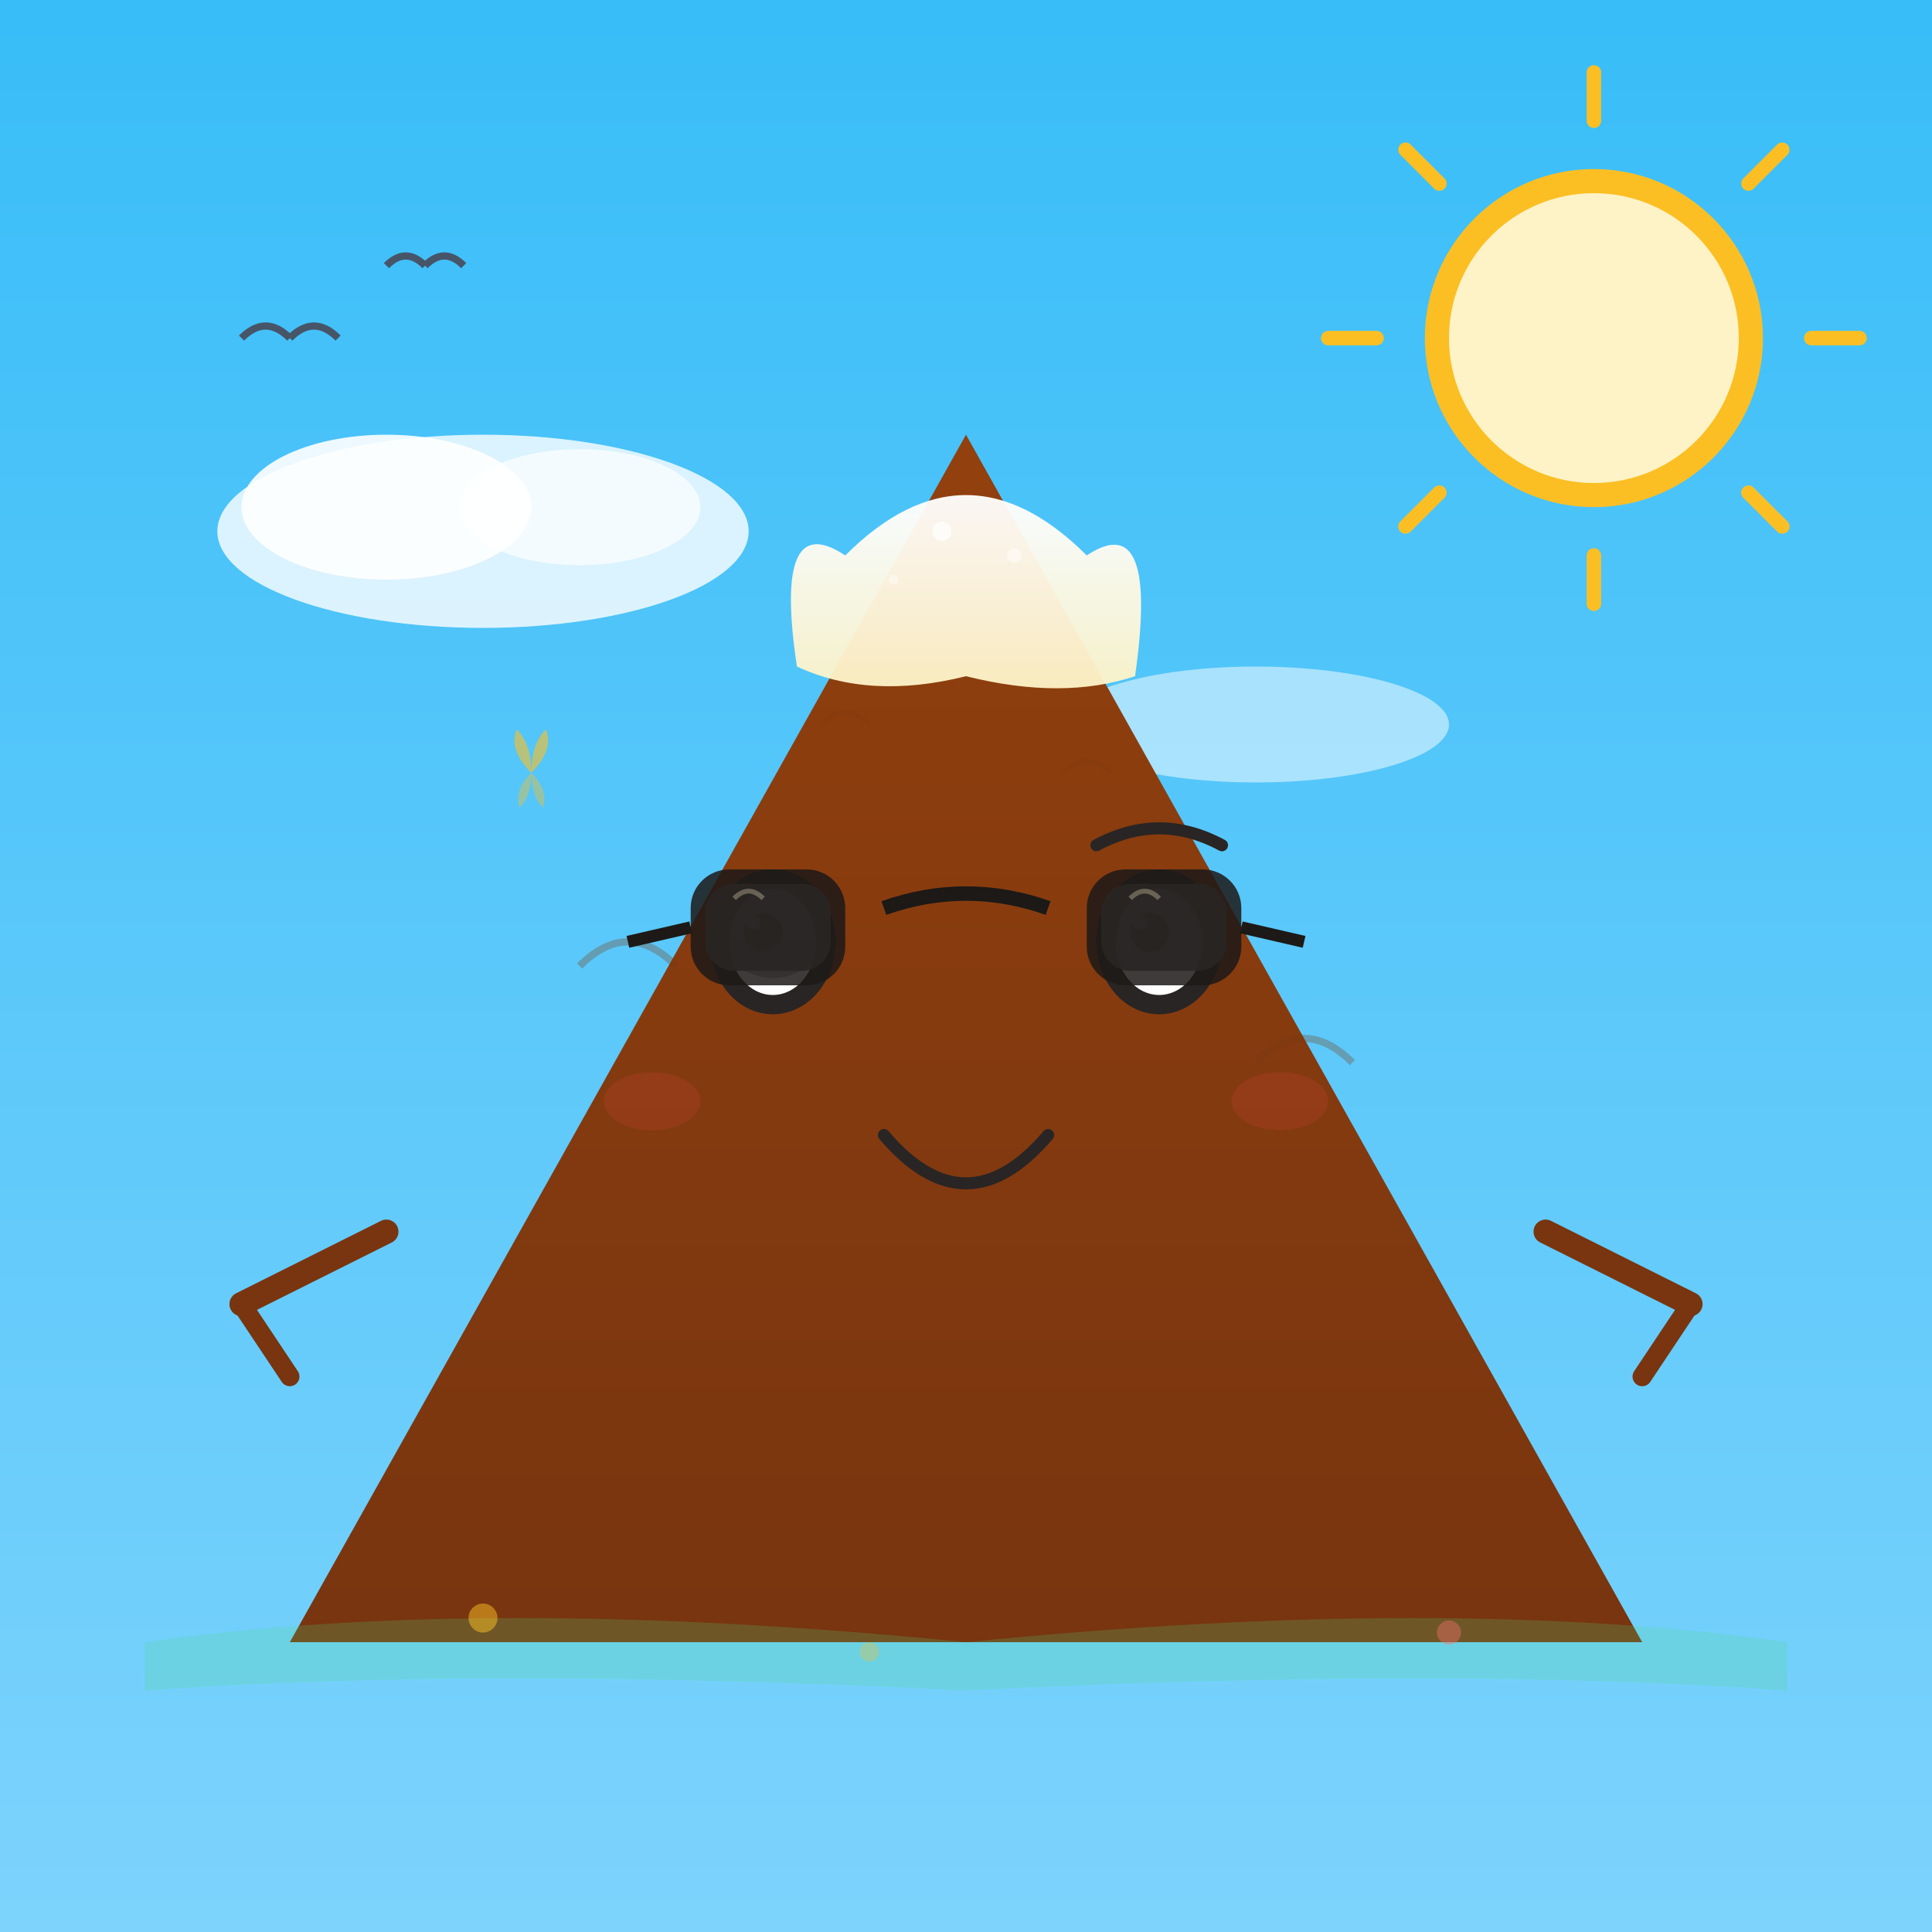
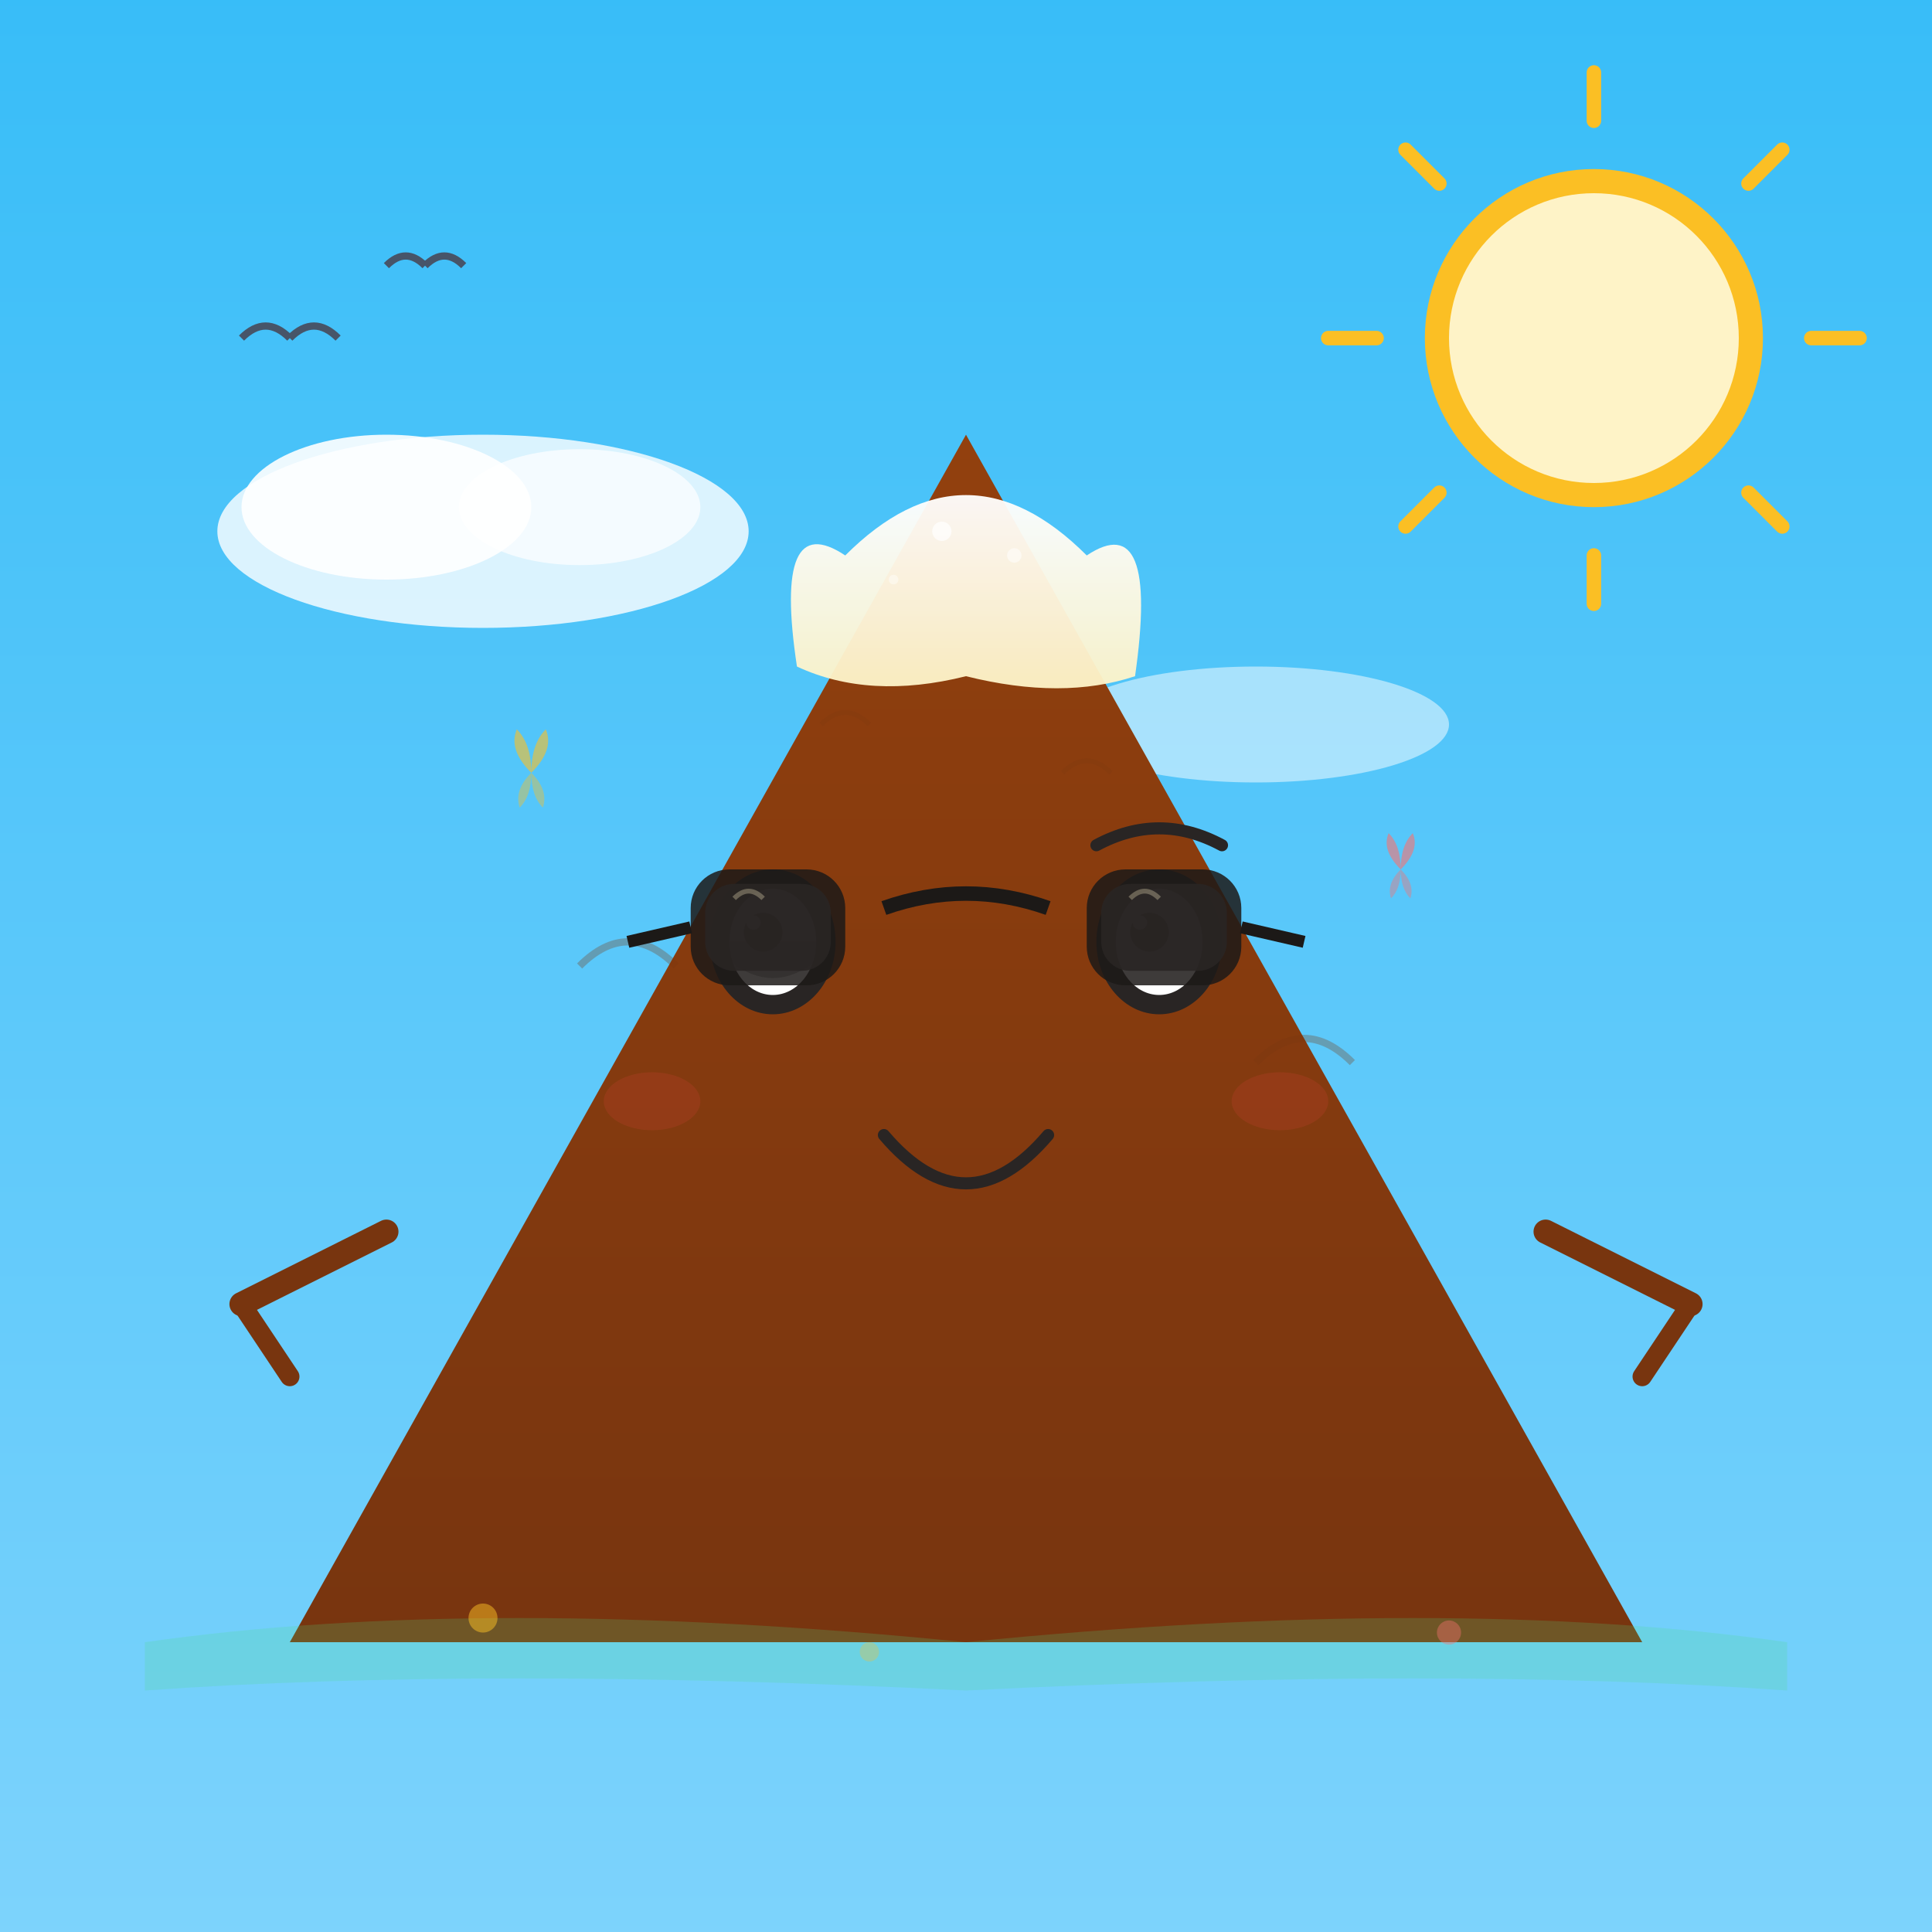
<svg xmlns="http://www.w3.org/2000/svg" viewBox="0 0 400 400">
  <defs>
+     <style>
+       @keyframes blink { 0%,95%,100%{transform:scaleY(1)} 97%{transform:scaleY(0.05)} }
+       .eye-lid{animation:blink 4.5s ease-in-out infinite;transform-origin:200px 195px}
+       @keyframes breathe { 0%,100%{transform:scale(1)} 50%{transform:scale(1.006)} }
+       .mountain-body{animation:breathe 5s ease-in-out infinite;transform-origin:200px 200px}
+       @keyframes puff { 0%,100%{opacity:0.3;transform:scale(1)} 50%{opacity:0.6;transform:scale(1.15)} }
+       .puff{animation:puff 2.5s ease-in-out infinite}
+       .puff:nth-child(2){animation-delay:0.6s}
+       .puff:nth-child(3){animation-delay:1.2s}
+       @keyframes cloud-drift { 0%,100%{transform:translateX(0)} 50%{transform:translateX(10px)} }
+       .cloud{animation:cloud-drift 8s ease-in-out infinite}
+       .cloud:nth-child(2){animation-delay:4s;animation-duration:10s}
+       @keyframes flutter { 0%,100%{transform:translate(0,0)rotate(0deg)} 25%{transform:translate(4px,-6px)rotate(3deg)} 75%{transform:translate(-2px,-3px)rotate(-3deg)} }
+       .flutter{animation:flutter 4s ease-in-out infinite}
+       .flutter:nth-child(2){animation-delay:2s}
+       @keyframes bird-fly{0%,100%{transform:translate(0,0)} 50%{transform:translate(4px,-3px)}}
+       .bird{animation:bird-fly 3s ease-in-out infinite}
+       .bird:nth-child(2){animation-delay:1.5s}
+     </style>
    <linearGradient id="day" x1="0" y1="0" x2="0" y2="1">
      <stop offset="0%" stop-color="#38bdf8" />
      <stop offset="100%" stop-color="#7dd3fc" />
    </linearGradient>
    <linearGradient id="mountain" x1="0" y1="0" x2="0" y2="1">
      <stop offset="0%" stop-color="#92400e" />
      <stop offset="100%" stop-color="#78350f" />
    </linearGradient>
    <linearGradient id="snow" x1="0" y1="0" x2="0" y2="1">
      <stop offset="0%" stop-color="#fff" />
      <stop offset="100%" stop-color="#fef3c7" />
    </linearGradient>
  </defs>
  <rect width="400" height="400" fill="url(#day)" />
  <circle cx="330" cy="70" r="35" fill="#fbbf24" />
  <circle cx="330" cy="70" r="30" fill="#fef3c7" />
-   <line x1="330" y1="25" x2="330" y2="15" stroke="#fbbf24" stroke-width="3" stroke-linecap="round" />
-   <line x1="330" y1="115" x2="330" y2="125" stroke="#fbbf24" stroke-width="3" stroke-linecap="round" />
-   <line x1="285" y1="70" x2="275" y2="70" stroke="#fbbf24" stroke-width="3" stroke-linecap="round" />
-   <line x1="375" y1="70" x2="385" y2="70" stroke="#fbbf24" stroke-width="3" stroke-linecap="round" />
-   <line x1="298" y1="38" x2="291" y2="31" stroke="#fbbf24" stroke-width="3" stroke-linecap="round" />
-   <line x1="362" y1="102" x2="369" y2="109" stroke="#fbbf24" stroke-width="3" stroke-linecap="round" />
-   <line x1="362" y1="38" x2="369" y2="31" stroke="#fbbf24" stroke-width="3" stroke-linecap="round" />
-   <line x1="298" y1="102" x2="291" y2="109" stroke="#fbbf24" stroke-width="3" stroke-linecap="round" />
-   <ellipse cx="100" cy="110" rx="55" ry="20" fill="#fff" opacity="0.8" />
-   <ellipse cx="80" cy="105" rx="30" ry="15" fill="#fff" opacity="0.9" />
-   <ellipse cx="120" cy="105" rx="25" ry="12" fill="#fff" opacity="0.7" />
-   <ellipse cx="260" cy="150" rx="40" ry="12" fill="#fff" opacity="0.5" />
-   <path d="M 50,70 Q 55,65 60,70" fill="none" stroke="#475569" stroke-width="1.5" />
-   <path d="M 60,70 Q 65,65 70,70" fill="none" stroke="#475569" stroke-width="1.5" />
-   <path d="M 80,55 Q 84,51 88,55" fill="none" stroke="#475569" stroke-width="1.5" />
-   <path d="M 88,55 Q 92,51 96,55" fill="none" stroke="#475569" stroke-width="1.5" />
-   <polygon points="200,90 340,340 60,340" fill="url(#mountain)" />
-   <path d="M 120,200 Q 130,190 140,200" fill="none" stroke="#78350f" stroke-width="1.5" opacity="0.3" />
-   <path d="M 260,220 Q 270,210 280,220" fill="none" stroke="#78350f" stroke-width="1.5" opacity="0.3" />
-   <path d="M 170,150 Q 175,145 180,150" fill="none" stroke="#78350f" stroke-width="1" opacity="0.2" />
-   <path d="M 220,160 Q 225,155 230,160" fill="none" stroke="#78350f" stroke-width="1" opacity="0.2" />
-   <path d="M 175,115 Q 200,90 225,115 Q 240,105 235,140             Q 220,145 200,140 Q 180,145 165,138             Q 160,105 175,115 Z" fill="url(#snow)" opacity="0.95" />
-   <circle cx="195" cy="110" r="2" fill="#fff" opacity="0.7" />
-   <circle cx="210" cy="115" r="1.5" fill="#fff" opacity="0.5" />
-   <circle cx="185" cy="120" r="1" fill="#fff" opacity="0.4" />
-   <ellipse cx="160" cy="195" rx="13" ry="15" fill="#292524" />
-   <ellipse cx="160" cy="195" rx="9" ry="11" fill="#fff" />
-   <circle cx="158" cy="193" r="4" fill="#292524" />
-   <circle cx="156" cy="191" r="1.5" fill="#fff" />
-   <path d="M 147,195 Q 160,210 173,195" fill="#292524" opacity="0.3" />
-   <ellipse cx="240" cy="195" rx="13" ry="15" fill="#292524" />
-   <ellipse cx="240" cy="195" rx="9" ry="11" fill="#fff" />
-   <circle cx="238" cy="193" r="4" fill="#292524" />
-   <circle cx="236" cy="191" r="1.5" fill="#fff" />
-   <path d="M 227,175 Q 240,168 253,175" fill="none" stroke="#292524" stroke-width="2.5" stroke-linecap="round" />
+   <g class="puff">
+     <line x1="330" y1="25" x2="330" y2="15" stroke="#fbbf24" stroke-width="3" stroke-linecap="round" />
+     <line x1="330" y1="115" x2="330" y2="125" stroke="#fbbf24" stroke-width="3" stroke-linecap="round" />
+     <line x1="285" y1="70" x2="275" y2="70" stroke="#fbbf24" stroke-width="3" stroke-linecap="round" />
+     <line x1="375" y1="70" x2="385" y2="70" stroke="#fbbf24" stroke-width="3" stroke-linecap="round" />
+   </g>
+   <g class="puff" style="animation-delay:0.6s">
+     <line x1="298" y1="38" x2="291" y2="31" stroke="#fbbf24" stroke-width="3" stroke-linecap="round" />
+     <line x1="362" y1="102" x2="369" y2="109" stroke="#fbbf24" stroke-width="3" stroke-linecap="round" />
+     <line x1="362" y1="38" x2="369" y2="31" stroke="#fbbf24" stroke-width="3" stroke-linecap="round" />
+     <line x1="298" y1="102" x2="291" y2="109" stroke="#fbbf24" stroke-width="3" stroke-linecap="round" />
+   </g>
+   <g class="cloud">
+     <ellipse cx="100" cy="110" rx="55" ry="20" fill="#fff" opacity="0.8" />
+     <ellipse cx="80" cy="105" rx="30" ry="15" fill="#fff" opacity="0.9" />
+     <ellipse cx="120" cy="105" rx="25" ry="12" fill="#fff" opacity="0.7" />
+   </g>
+   <g class="cloud" style="animation-delay:4s">
+     <ellipse cx="260" cy="150" rx="40" ry="12" fill="#fff" opacity="0.5" />
+   </g>
+   <g class="bird">
+     <path d="M 50,70 Q 55,65 60,70" fill="none" stroke="#475569" stroke-width="1.5" />
+     <path d="M 60,70 Q 65,65 70,70" fill="none" stroke="#475569" stroke-width="1.5" />
+   </g>
+   <g class="bird" style="animation-delay:1.5s">
+     <path d="M 80,55 Q 84,51 88,55" fill="none" stroke="#475569" stroke-width="1.5" />
+     <path d="M 88,55 Q 92,51 96,55" fill="none" stroke="#475569" stroke-width="1.5" />
+   </g>
+   <g class="mountain-body">
+     <polygon points="200,90 340,340 60,340" fill="url(#mountain)" />
+     <path d="M 120,200 Q 130,190 140,200" fill="none" stroke="#78350f" stroke-width="1.5" opacity="0.3" />
+     <path d="M 260,220 Q 270,210 280,220" fill="none" stroke="#78350f" stroke-width="1.5" opacity="0.3" />
+     <path d="M 170,150 Q 175,145 180,150" fill="none" stroke="#78350f" stroke-width="1" opacity="0.2" />
+     <path d="M 220,160 Q 225,155 230,160" fill="none" stroke="#78350f" stroke-width="1" opacity="0.2" />
+     <path d="M 175,115 Q 200,90 225,115 Q 240,105 235,140 Q 220,145 200,140 Q 180,145 165,138 Q 160,105 175,115 Z" fill="url(#snow)" opacity="0.95" />
+     <circle cx="195" cy="110" r="2" fill="#fff" opacity="0.7" />
+     <circle cx="210" cy="115" r="1.5" fill="#fff" opacity="0.5" />
+     <circle cx="185" cy="120" r="1" fill="#fff" opacity="0.4" />
+   </g>
+   <g class="eye-lid">
+     <ellipse cx="160" cy="195" rx="13" ry="15" fill="#292524" />
+     <ellipse cx="160" cy="195" rx="9" ry="11" fill="#fff" />
+     <circle cx="158" cy="193" r="4" fill="#292524" />
+     <circle cx="156" cy="191" r="1.5" fill="#fff" />
+     <path d="M 147,195 Q 160,210 173,195" fill="#292524" opacity="0.3" />
+     <ellipse cx="240" cy="195" rx="13" ry="15" fill="#292524" />
+     <ellipse cx="240" cy="195" rx="9" ry="11" fill="#fff" />
+     <circle cx="238" cy="193" r="4" fill="#292524" />
+     <circle cx="236" cy="191" r="1.5" fill="#fff" />
+     <path d="M 227,175 Q 240,168 253,175" fill="none" stroke="#292524" stroke-width="2.5" stroke-linecap="round" />
+   </g>
  <ellipse cx="135" cy="228" rx="10" ry="6" fill="#ef4444" opacity="0.15" />
  <ellipse cx="265" cy="228" rx="10" ry="6" fill="#ef4444" opacity="0.15" />
  <path d="M 183,235 Q 200,255 217,235" fill="none" stroke="#292524" stroke-width="2.5" stroke-linecap="round" />
  <path d="M 183,188 Q 200,182 217,188" fill="none" stroke="#1c1917" stroke-width="3" />
  <rect x="143" y="180" width="32" height="24" rx="8" fill="#1c1917" opacity="0.85" />
  <rect x="146" y="183" width="26" height="18" rx="6" fill="#292524" opacity="0.9" />
  <rect x="225" y="180" width="32" height="24" rx="8" fill="#1c1917" opacity="0.85" />
  <rect x="228" y="183" width="26" height="18" rx="6" fill="#292524" opacity="0.9" />
  <line x1="143" y1="192" x2="130" y2="195" stroke="#1c1917" stroke-width="2.5" />
  <line x1="257" y1="192" x2="270" y2="195" stroke="#1c1917" stroke-width="2.5" />
  <path d="M 152,186 Q 155,183 158,186" fill="none" stroke="#fef3c7" stroke-width="1" opacity="0.3" />
  <path d="M 234,186 Q 237,183 240,186" fill="none" stroke="#fef3c7" stroke-width="1" opacity="0.3" />
  <line x1="80" y1="255" x2="50" y2="270" stroke="#78350f" stroke-width="5" stroke-linecap="round" />
  <line x1="50" y1="270" x2="60" y2="285" stroke="#78350f" stroke-width="4" stroke-linecap="round" />
  <line x1="320" y1="255" x2="350" y2="270" stroke="#78350f" stroke-width="5" stroke-linecap="round" />
  <line x1="350" y1="270" x2="340" y2="285" stroke="#78350f" stroke-width="4" stroke-linecap="round" />
-   <g transform="translate(110, 160) scale(0.6)">
+   <g class="flutter" transform="translate(110, 160) scale(0.6)">
    <path d="M 0,0 Q -8,-8 -5,-15 Q 0,-10 0,0 Q 0,-10 5,-15 Q 8,-8 0,0" fill="#fbbf24" opacity="0.6" />
    <path d="M 0,0 Q -6,6 -4,12 Q 0,8 0,0 Q 0,8 4,12 Q 6,6 0,0" fill="#fbbf24" opacity="0.4" />
+   </g>
+   <g class="flutter" style="animation-delay:2s" transform="translate(290, 180) scale(0.5)">
+     <path d="M 0,0 Q -8,-8 -5,-15 Q 0,-10 0,0 Q 0,-10 5,-15 Q 8,-8 0,0" fill="#f87171" opacity="0.6" />
+     <path d="M 0,0 Q -6,6 -4,12 Q 0,8 0,0 Q 0,8 4,12 Q 6,6 0,0" fill="#f87171" opacity="0.4" />
  </g>
  <path d="M 30,340 Q 100,330 200,340 Q 300,330 370,340 L 370,350 Q 300,345 200,350 Q 100,345 30,350 Z" fill="#4ade80" opacity="0.2" />
  <circle cx="100" cy="335" r="3" fill="#fbbf24" opacity="0.5" />
  <circle cx="300" cy="338" r="2.5" fill="#f87171" opacity="0.4" />
  <circle cx="180" cy="342" r="2" fill="#fbbf24" opacity="0.3" />
</svg>
